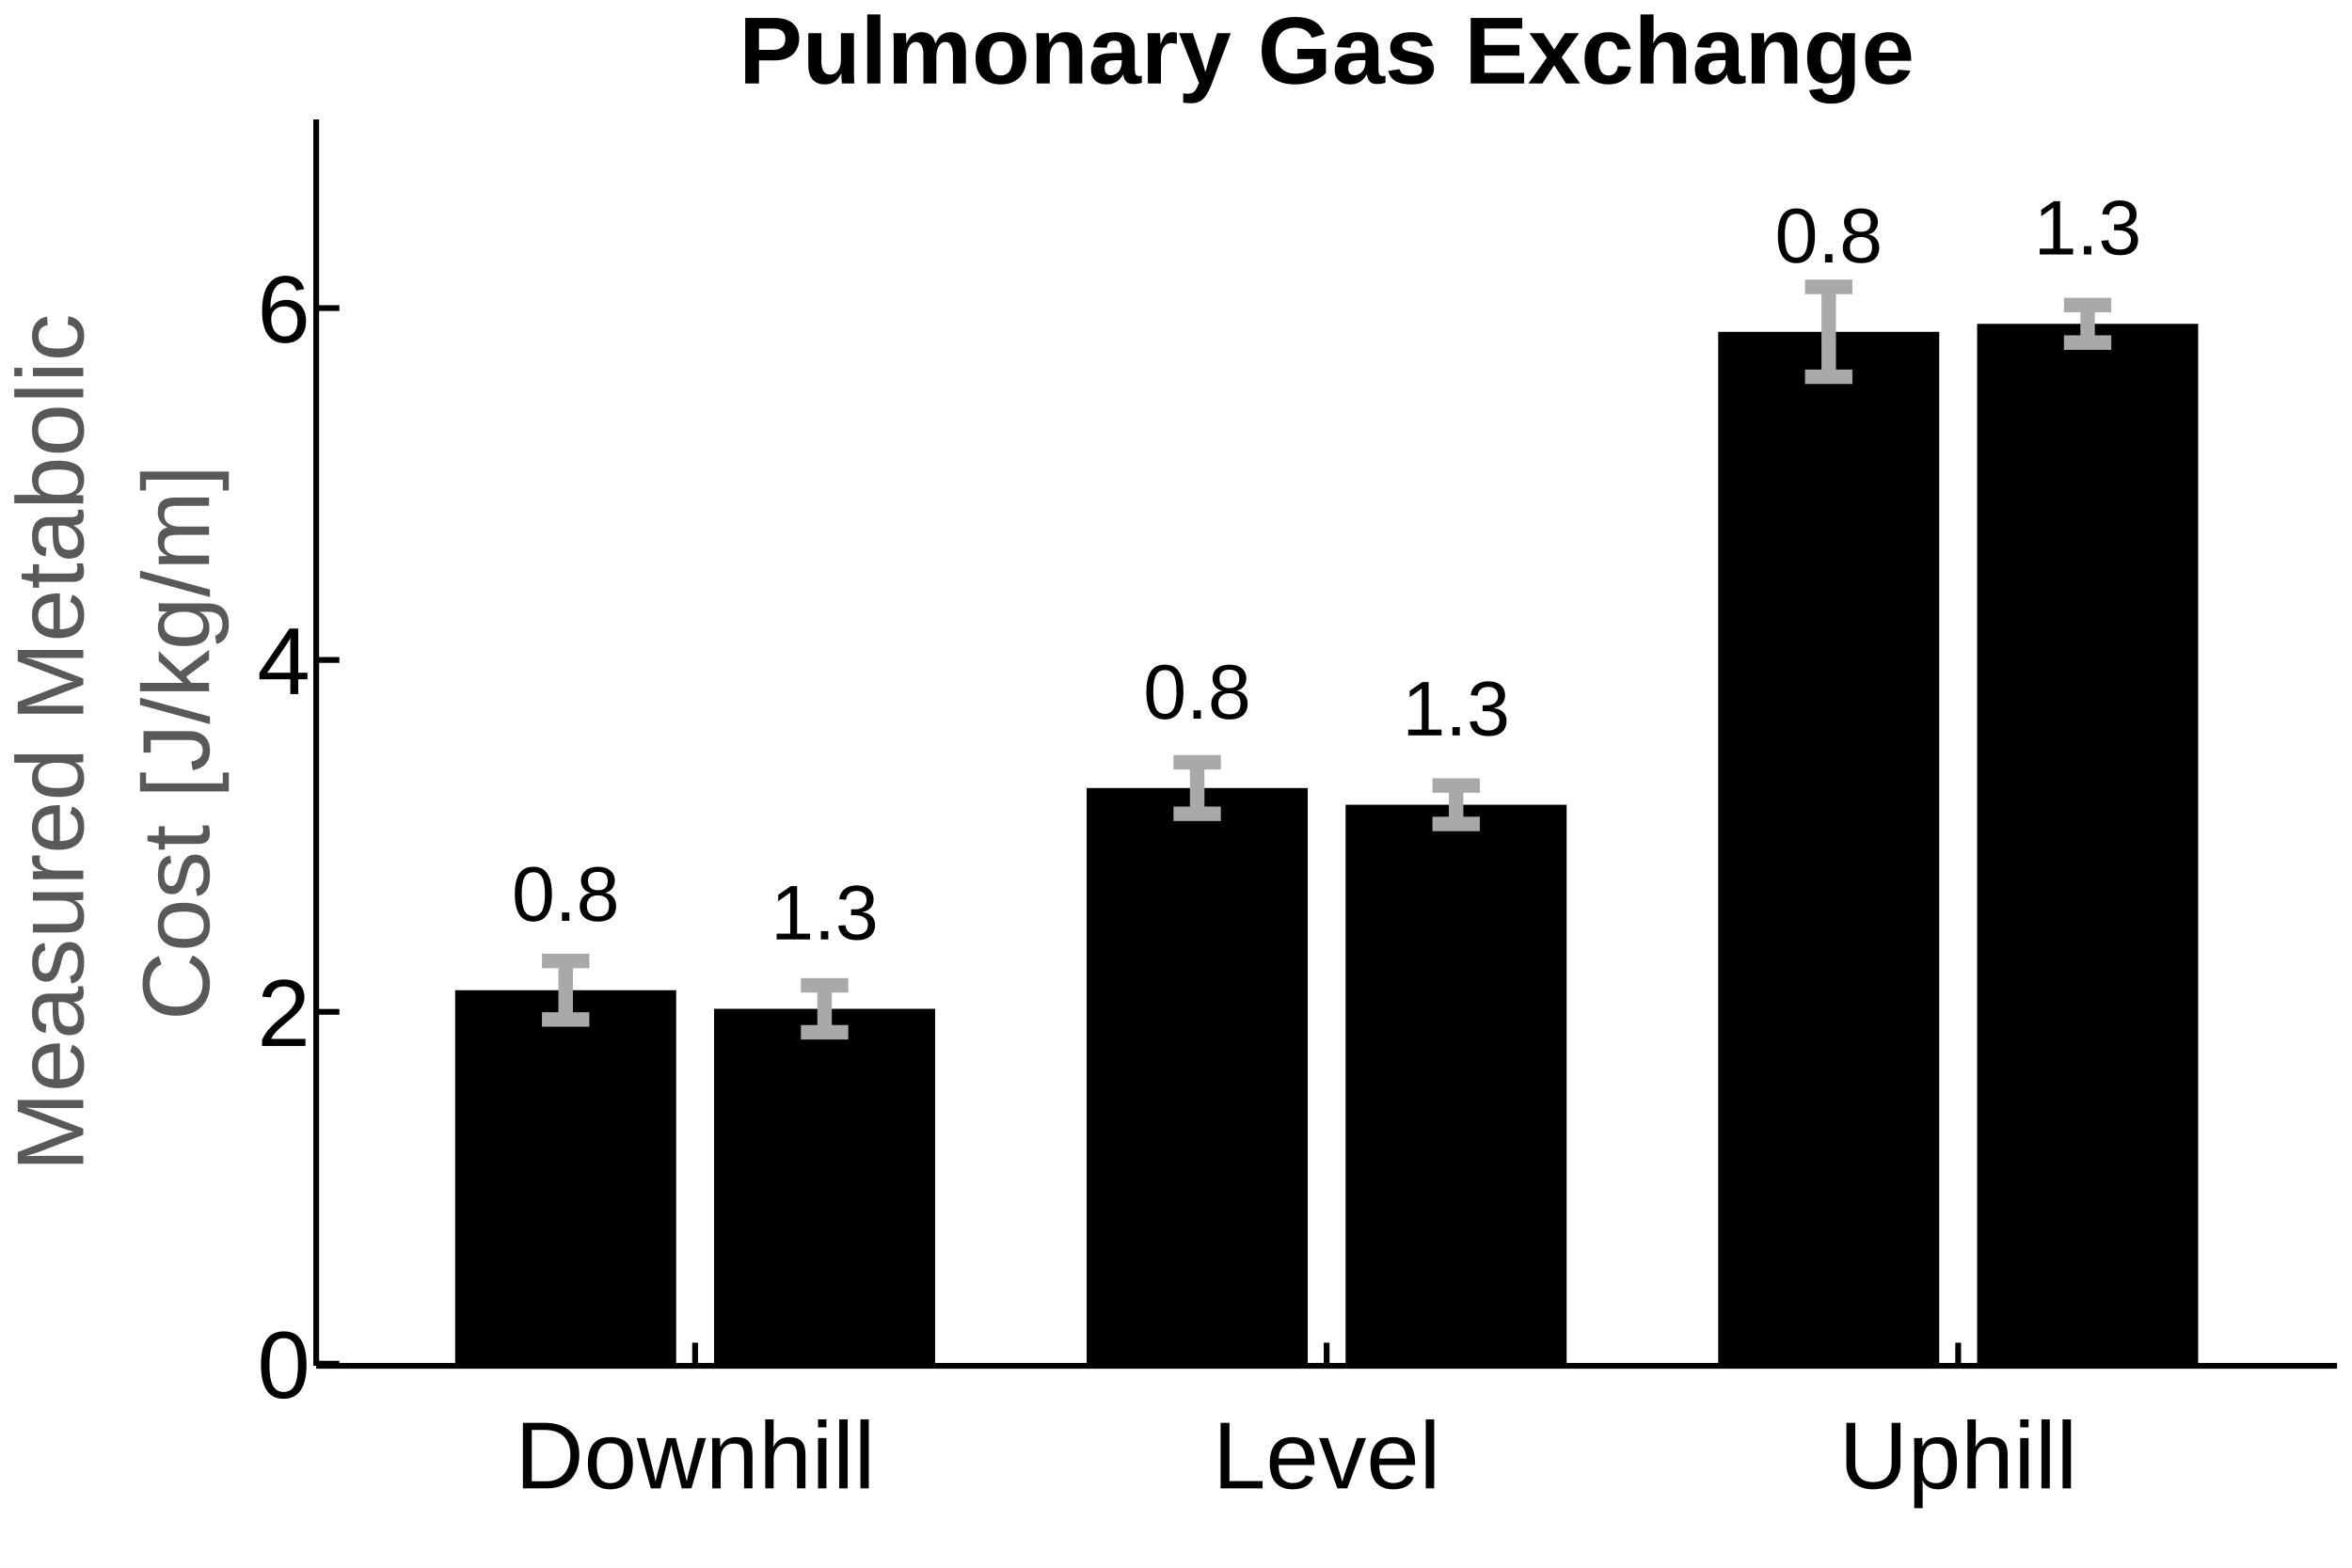
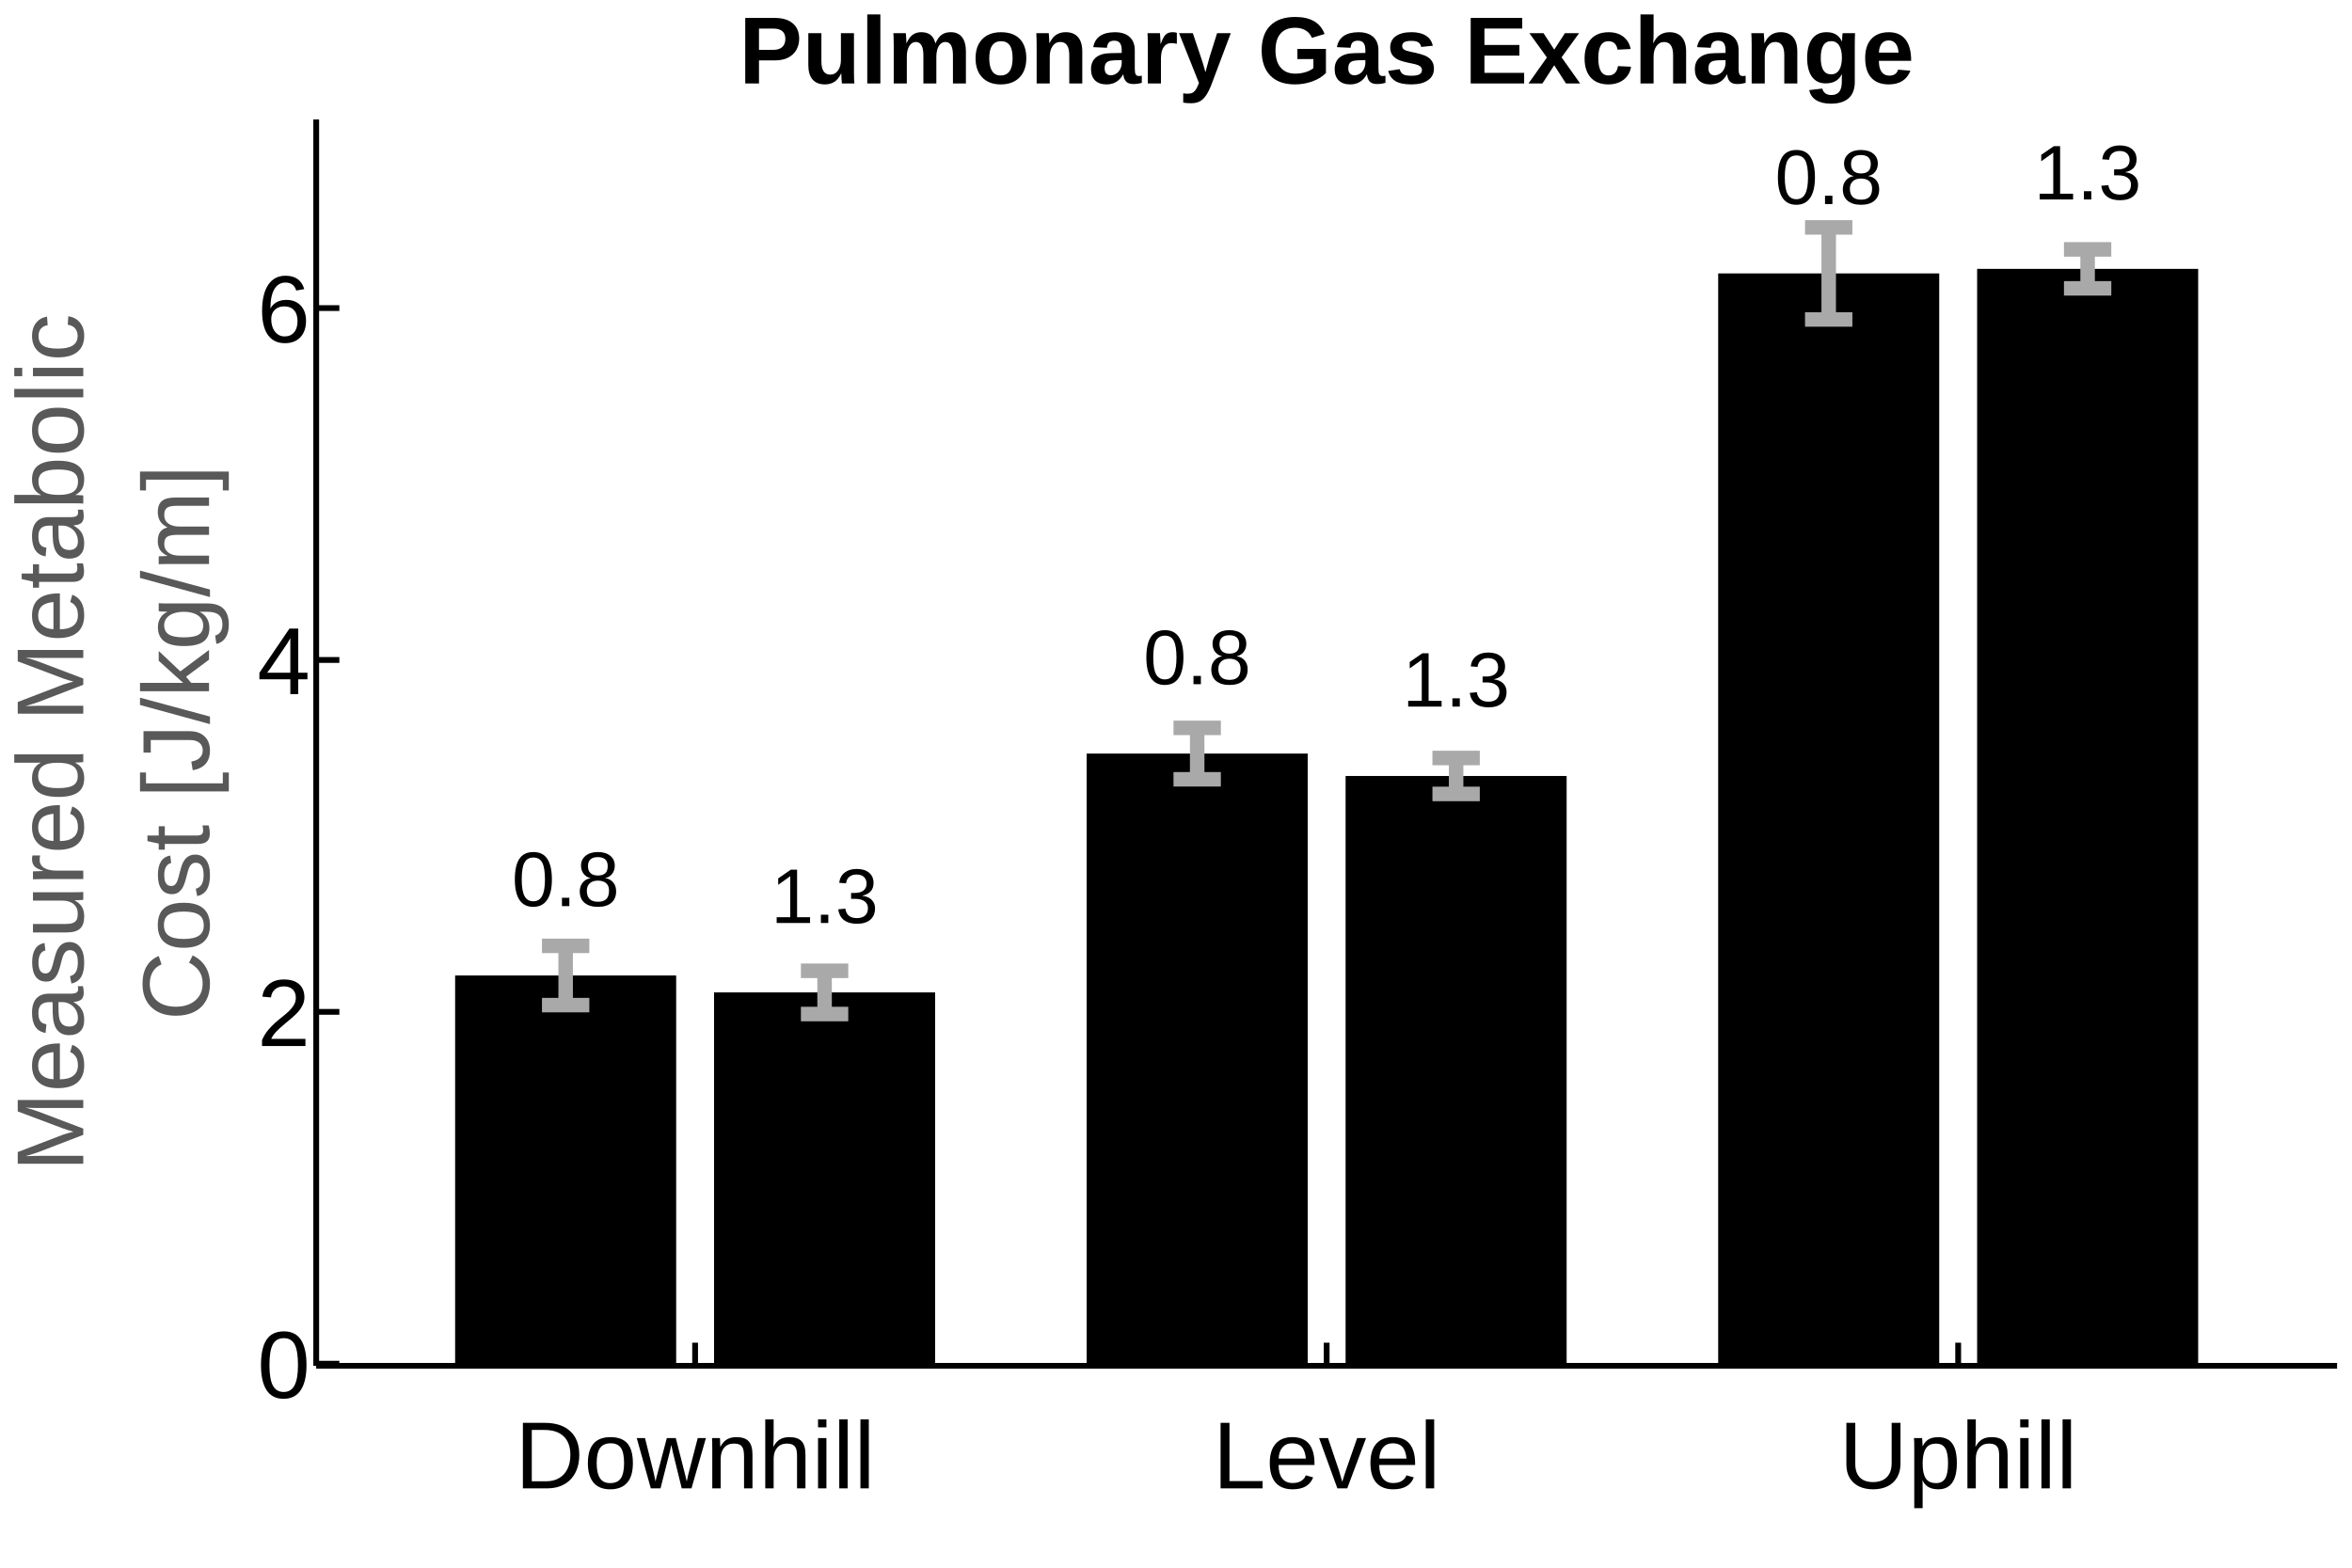
<svg xmlns="http://www.w3.org/2000/svg" class="svglite" width="864.00pt" height="576.00pt" viewBox="0 0 864.00 576.00">
  <defs>
    <style type="text/css">
    .svglite line, .svglite polyline, .svglite polygon, .svglite path, .svglite rect, .svglite circle {
      fill: none;
      stroke: #000000;
      stroke-linecap: round;
      stroke-linejoin: round;
      stroke-miterlimit: 10.00;
    }
    .svglite text {
      white-space: pre;
    }
  </style>
  </defs>
  <rect width="100%" height="100%" style="stroke: none; fill: #FFFFFF;" />
  <defs>
    <clipPath id="cpMC4wMHw4NjQuMDB8MC4wMHw1NzYuMDA=">
      <rect x="0.00" y="0.00" width="864.00" height="576.00" />
    </clipPath>
  </defs>
  <g clip-path="url(#cpMC4wMHw4NjQuMDB8MC4wMHw1NzYuMDA=)">
    <rect x="0" y="0.00" width="864.00" height="576.00" style="stroke-width: 1.07; stroke: #FFFFFF; fill: #FFFFFF;" />
  </g>
  <defs>
    <clipPath id="cpMTE2LjE2fDg1OC41Mnw0My45MHw1MDEuODM=">
      <rect x="116.16" y="43.90" width="742.36" height="457.93" />
    </clipPath>
  </defs>
  <g clip-path="url(#cpMTE2LjE2fDg1OC41Mnw0My45MHw1MDEuODM=)">
    <rect x="116.16" y="43.90" width="742.36" height="457.93" style="stroke-width: 1.07; stroke: none; fill: #FFFFFF;" />
-     <rect x="167.19" y="363.82" width="81.20" height="137.23" style="stroke-width: 1.07; stroke: none; stroke-linecap: butt; stroke-linejoin: miter; fill: #000000;" />
-     <rect x="399.18" y="289.54" width="81.20" height="211.51" style="stroke-width: 1.07; stroke: none; stroke-linecap: butt; stroke-linejoin: miter; fill: #000000;" />
-     <rect x="631.17" y="121.92" width="81.20" height="379.14" style="stroke-width: 1.07; stroke: none; stroke-linecap: butt; stroke-linejoin: miter; fill: #000000;" />
-     <rect x="262.31" y="370.66" width="81.20" height="130.40" style="stroke-width: 1.07; stroke: none; stroke-linecap: butt; stroke-linejoin: miter; fill: #000000;" />
-     <rect x="494.30" y="295.68" width="81.20" height="205.38" style="stroke-width: 1.07; stroke: none; stroke-linecap: butt; stroke-linejoin: miter; fill: #000000;" />
-     <rect x="726.29" y="118.98" width="81.20" height="382.07" style="stroke-width: 1.07; stroke: none; stroke-linecap: butt; stroke-linejoin: miter; fill: #000000;" />
-     <polyline points="199.09,353.07 216.49,353.07 " style="stroke-width: 5.33; stroke: #A9A9A9; stroke-linecap: butt;" />
-     <polyline points="207.79,353.07 207.79,374.58 " style="stroke-width: 5.33; stroke: #A9A9A9; stroke-linecap: butt;" />
-     <polyline points="199.09,374.58 216.49,374.58 " style="stroke-width: 5.33; stroke: #A9A9A9; stroke-linecap: butt;" />
-     <polyline points="431.08,280.09 448.48,280.09 " style="stroke-width: 5.33; stroke: #A9A9A9; stroke-linecap: butt;" />
-     <polyline points="439.78,280.09 439.78,299.00 " style="stroke-width: 5.33; stroke: #A9A9A9; stroke-linecap: butt;" />
-     <polyline points="431.08,299.00 448.48,299.00 " style="stroke-width: 5.33; stroke: #A9A9A9; stroke-linecap: butt;" />
-     <polyline points="663.07,105.41 680.47,105.41 " style="stroke-width: 5.33; stroke: #A9A9A9; stroke-linecap: butt;" />
-     <polyline points="671.77,105.41 671.77,138.43 " style="stroke-width: 5.33; stroke: #A9A9A9; stroke-linecap: butt;" />
-     <polyline points="663.07,138.43 680.47,138.43 " style="stroke-width: 5.33; stroke: #A9A9A9; stroke-linecap: butt;" />
-     <polyline points="294.21,362.04 311.61,362.04 " style="stroke-width: 5.33; stroke: #A9A9A9; stroke-linecap: butt;" />
-     <polyline points="302.91,362.04 302.91,379.28 " style="stroke-width: 5.33; stroke: #A9A9A9; stroke-linecap: butt;" />
-     <polyline points="294.21,379.28 311.61,379.28 " style="stroke-width: 5.33; stroke: #A9A9A9; stroke-linecap: butt;" />
-     <polyline points="526.20,288.63 543.60,288.63 " style="stroke-width: 5.33; stroke: #A9A9A9; stroke-linecap: butt;" />
-     <polyline points="534.90,288.63 534.90,302.73 " style="stroke-width: 5.33; stroke: #A9A9A9; stroke-linecap: butt;" />
-     <polyline points="526.20,302.73 543.60,302.73 " style="stroke-width: 5.33; stroke: #A9A9A9; stroke-linecap: butt;" />
-     <polyline points="758.19,112.09 775.58,112.09 " style="stroke-width: 5.33; stroke: #A9A9A9; stroke-linecap: butt;" />
-     <polyline points="766.88,112.09 766.88,125.87 " style="stroke-width: 5.33; stroke: #A9A9A9; stroke-linecap: butt;" />
-     <polyline points="758.19,125.87 775.58,125.87 " style="stroke-width: 5.33; stroke: #A9A9A9; stroke-linecap: butt;" />
-     <text x="207.79" y="338.33" text-anchor="middle" style="font-size: 28.45px; font-family: &quot;Arial&quot;;" textLength="39.54px" lengthAdjust="spacingAndGlyphs">0.8</text>
-     <text x="439.78" y="264.05" text-anchor="middle" style="font-size: 28.45px; font-family: &quot;Arial&quot;;" textLength="39.54px" lengthAdjust="spacingAndGlyphs">0.8</text>
-     <text x="671.77" y="96.42" text-anchor="middle" style="font-size: 28.45px; font-family: &quot;Arial&quot;;" textLength="39.54px" lengthAdjust="spacingAndGlyphs">0.8</text>
-     <text x="302.91" y="345.16" text-anchor="middle" style="font-size: 28.45px; font-family: &quot;Arial&quot;;" textLength="39.54px" lengthAdjust="spacingAndGlyphs">1.3</text>
-     <text x="534.90" y="270.19" text-anchor="middle" style="font-size: 28.45px; font-family: &quot;Arial&quot;;" textLength="39.54px" lengthAdjust="spacingAndGlyphs">1.3</text>
-     <text x="766.88" y="93.49" text-anchor="middle" style="font-size: 28.45px; font-family: &quot;Arial&quot;;" textLength="39.54px" lengthAdjust="spacingAndGlyphs">1.3</text>
+     <rect x="167.19" y="358.41" width="81.20" height="142.64" style="stroke-width: 1.07; stroke: none; stroke-linecap: butt; stroke-linejoin: miter; fill: #000000;" />
+     <rect x="399.18" y="276.88" width="81.20" height="224.17" style="stroke-width: 1.07; stroke: none; stroke-linecap: butt; stroke-linejoin: miter; fill: #000000;" />
+     <rect x="631.17" y="100.46" width="81.20" height="400.60" style="stroke-width: 1.07; stroke: none; stroke-linecap: butt; stroke-linejoin: miter; fill: #000000;" />
+     <rect x="262.31" y="364.63" width="81.20" height="136.43" style="stroke-width: 1.07; stroke: none; stroke-linecap: butt; stroke-linejoin: miter; fill: #000000;" />
+     <rect x="494.30" y="285.11" width="81.20" height="215.95" style="stroke-width: 1.07; stroke: none; stroke-linecap: butt; stroke-linejoin: miter; fill: #000000;" />
+     <rect x="726.29" y="98.79" width="81.20" height="402.27" style="stroke-width: 1.07; stroke: none; stroke-linecap: butt; stroke-linejoin: miter; fill: #000000;" />
+     <polyline points="199.09,347.53 216.49,347.53 " style="stroke-width: 5.33; stroke: #A9A9A9; stroke-linecap: butt;" />
+     <polyline points="207.79,347.53 207.79,369.30 " style="stroke-width: 5.33; stroke: #A9A9A9; stroke-linecap: butt;" />
+     <polyline points="199.09,369.30 216.49,369.30 " style="stroke-width: 5.33; stroke: #A9A9A9; stroke-linecap: butt;" />
+     <polyline points="431.08,267.44 448.48,267.44 " style="stroke-width: 5.33; stroke: #A9A9A9; stroke-linecap: butt;" />
+     <polyline points="439.78,267.44 439.78,286.33 " style="stroke-width: 5.33; stroke: #A9A9A9; stroke-linecap: butt;" />
+     <polyline points="431.08,286.33 448.48,286.33 " style="stroke-width: 5.33; stroke: #A9A9A9; stroke-linecap: butt;" />
+     <polyline points="663.07,83.55 680.47,83.55 " style="stroke-width: 5.33; stroke: #A9A9A9; stroke-linecap: butt;" />
+     <polyline points="671.77,83.55 671.77,117.37 " style="stroke-width: 5.33; stroke: #A9A9A9; stroke-linecap: butt;" />
+     <polyline points="663.07,117.37 680.47,117.37 " style="stroke-width: 5.33; stroke: #A9A9A9; stroke-linecap: butt;" />
+     <polyline points="294.21,356.68 311.61,356.68 " style="stroke-width: 5.33; stroke: #A9A9A9; stroke-linecap: butt;" />
+     <polyline points="302.91,356.68 302.91,372.58 " style="stroke-width: 5.33; stroke: #A9A9A9; stroke-linecap: butt;" />
+     <polyline points="294.21,372.58 311.61,372.58 " style="stroke-width: 5.33; stroke: #A9A9A9; stroke-linecap: butt;" />
+     <polyline points="526.20,278.50 543.60,278.50 " style="stroke-width: 5.33; stroke: #A9A9A9; stroke-linecap: butt;" />
+     <polyline points="534.90,278.50 534.90,291.71 " style="stroke-width: 5.33; stroke: #A9A9A9; stroke-linecap: butt;" />
+     <polyline points="526.20,291.71 543.60,291.71 " style="stroke-width: 5.33; stroke: #A9A9A9; stroke-linecap: butt;" />
+     <polyline points="758.19,91.63 775.58,91.63 " style="stroke-width: 5.33; stroke: #A9A9A9; stroke-linecap: butt;" />
+     <polyline points="766.88,91.63 766.88,105.95 " style="stroke-width: 5.33; stroke: #A9A9A9; stroke-linecap: butt;" />
+     <polyline points="758.19,105.95 775.58,105.95 " style="stroke-width: 5.33; stroke: #A9A9A9; stroke-linecap: butt;" />
+     <text x="207.79" y="332.92" text-anchor="middle" style="font-size: 28.45px; font-family: &quot;Arial&quot;;" textLength="39.54px" lengthAdjust="spacingAndGlyphs">0.8</text>
+     <text x="439.78" y="251.39" text-anchor="middle" style="font-size: 28.45px; font-family: &quot;Arial&quot;;" textLength="39.54px" lengthAdjust="spacingAndGlyphs">0.8</text>
+     <text x="671.77" y="74.96" text-anchor="middle" style="font-size: 28.45px; font-family: &quot;Arial&quot;;" textLength="39.54px" lengthAdjust="spacingAndGlyphs">0.8</text>
+     <text x="302.91" y="339.13" text-anchor="middle" style="font-size: 28.45px; font-family: &quot;Arial&quot;;" textLength="39.54px" lengthAdjust="spacingAndGlyphs">1.3</text>
+     <text x="534.90" y="259.61" text-anchor="middle" style="font-size: 28.45px; font-family: &quot;Arial&quot;;" textLength="39.54px" lengthAdjust="spacingAndGlyphs">1.3</text>
+     <text x="766.88" y="73.29" text-anchor="middle" style="font-size: 28.45px; font-family: &quot;Arial&quot;;" textLength="39.54px" lengthAdjust="spacingAndGlyphs">1.3</text>
  </g>
  <g clip-path="url(#cpMC4wMHw4NjQuMDB8MC4wMHw1NzYuMDA=)">
    <polyline points="116.16,501.83 116.16,43.90 " style="stroke-width: 2.13; stroke-linecap: butt;" />
    <text x="113.96" y="513.61" text-anchor="end" style="font-size: 35.00px; font-family: &quot;Arial&quot;;" textLength="19.47px" lengthAdjust="spacingAndGlyphs">0</text>
    <text x="113.96" y="384.32" text-anchor="end" style="font-size: 35.00px; font-family: &quot;Arial&quot;;" textLength="19.47px" lengthAdjust="spacingAndGlyphs">2</text>
    <text x="113.96" y="255.04" text-anchor="end" style="font-size: 35.00px; font-family: &quot;Arial&quot;;" textLength="19.47px" lengthAdjust="spacingAndGlyphs">4</text>
    <text x="113.96" y="125.75" text-anchor="end" style="font-size: 35.00px; font-family: &quot;Arial&quot;;" textLength="19.47px" lengthAdjust="spacingAndGlyphs">6</text>
    <polyline points="124.66,501.06 116.16,501.06 " style="stroke-width: 2.13; stroke-linecap: butt;" />
    <polyline points="124.66,371.77 116.16,371.77 " style="stroke-width: 2.13; stroke-linecap: butt;" />
    <polyline points="124.66,242.48 116.16,242.48 " style="stroke-width: 2.13; stroke-linecap: butt;" />
    <polyline points="124.66,113.20 116.16,113.20 " style="stroke-width: 2.13; stroke-linecap: butt;" />
    <polyline points="116.16,501.83 858.52,501.83 " style="stroke-width: 2.13; stroke-linecap: butt;" />
    <polyline points="255.35,493.33 255.35,501.83 " style="stroke-width: 2.13; stroke-linecap: butt;" />
    <polyline points="487.34,493.33 487.34,501.83 " style="stroke-width: 2.13; stroke-linecap: butt;" />
    <polyline points="719.33,493.33 719.33,501.83 " style="stroke-width: 2.13; stroke-linecap: butt;" />
    <text x="255.35" y="546.86" text-anchor="middle" style="font-size: 35.00px; font-family: &quot;Arial&quot;;" textLength="132.29px" lengthAdjust="spacingAndGlyphs">Downhill</text>
    <text x="487.34" y="546.86" text-anchor="middle" style="font-size: 35.00px; font-family: &quot;Arial&quot;;" textLength="83.69px" lengthAdjust="spacingAndGlyphs">Level</text>
    <text x="719.33" y="546.86" text-anchor="middle" style="font-size: 35.00px; font-family: &quot;Arial&quot;;" textLength="87.54px" lengthAdjust="spacingAndGlyphs">Uphill</text>
    <text transform="translate(30.59,272.87) rotate(-90)" text-anchor="middle" style="font-size: 35.00px;fill: #595959; font-family: &quot;Arial&quot;;" textLength="315.19px" lengthAdjust="spacingAndGlyphs">Measured Metabolic</text>
    <text transform="translate(76.79,272.87) rotate(-90)" text-anchor="middle" style="font-size: 35.00px;fill: #595959; font-family: &quot;Arial&quot;;" textLength="204.24px" lengthAdjust="spacingAndGlyphs">Cost [J/kg/m]</text>
    <text x="487.34" y="30.67" text-anchor="middle" style="font-size: 35.00px; font-weight: bold; font-family: &quot;Arial&quot;;" textLength="431.78px" lengthAdjust="spacingAndGlyphs">Pulmonary Gas Exchange</text>
  </g>
</svg>
